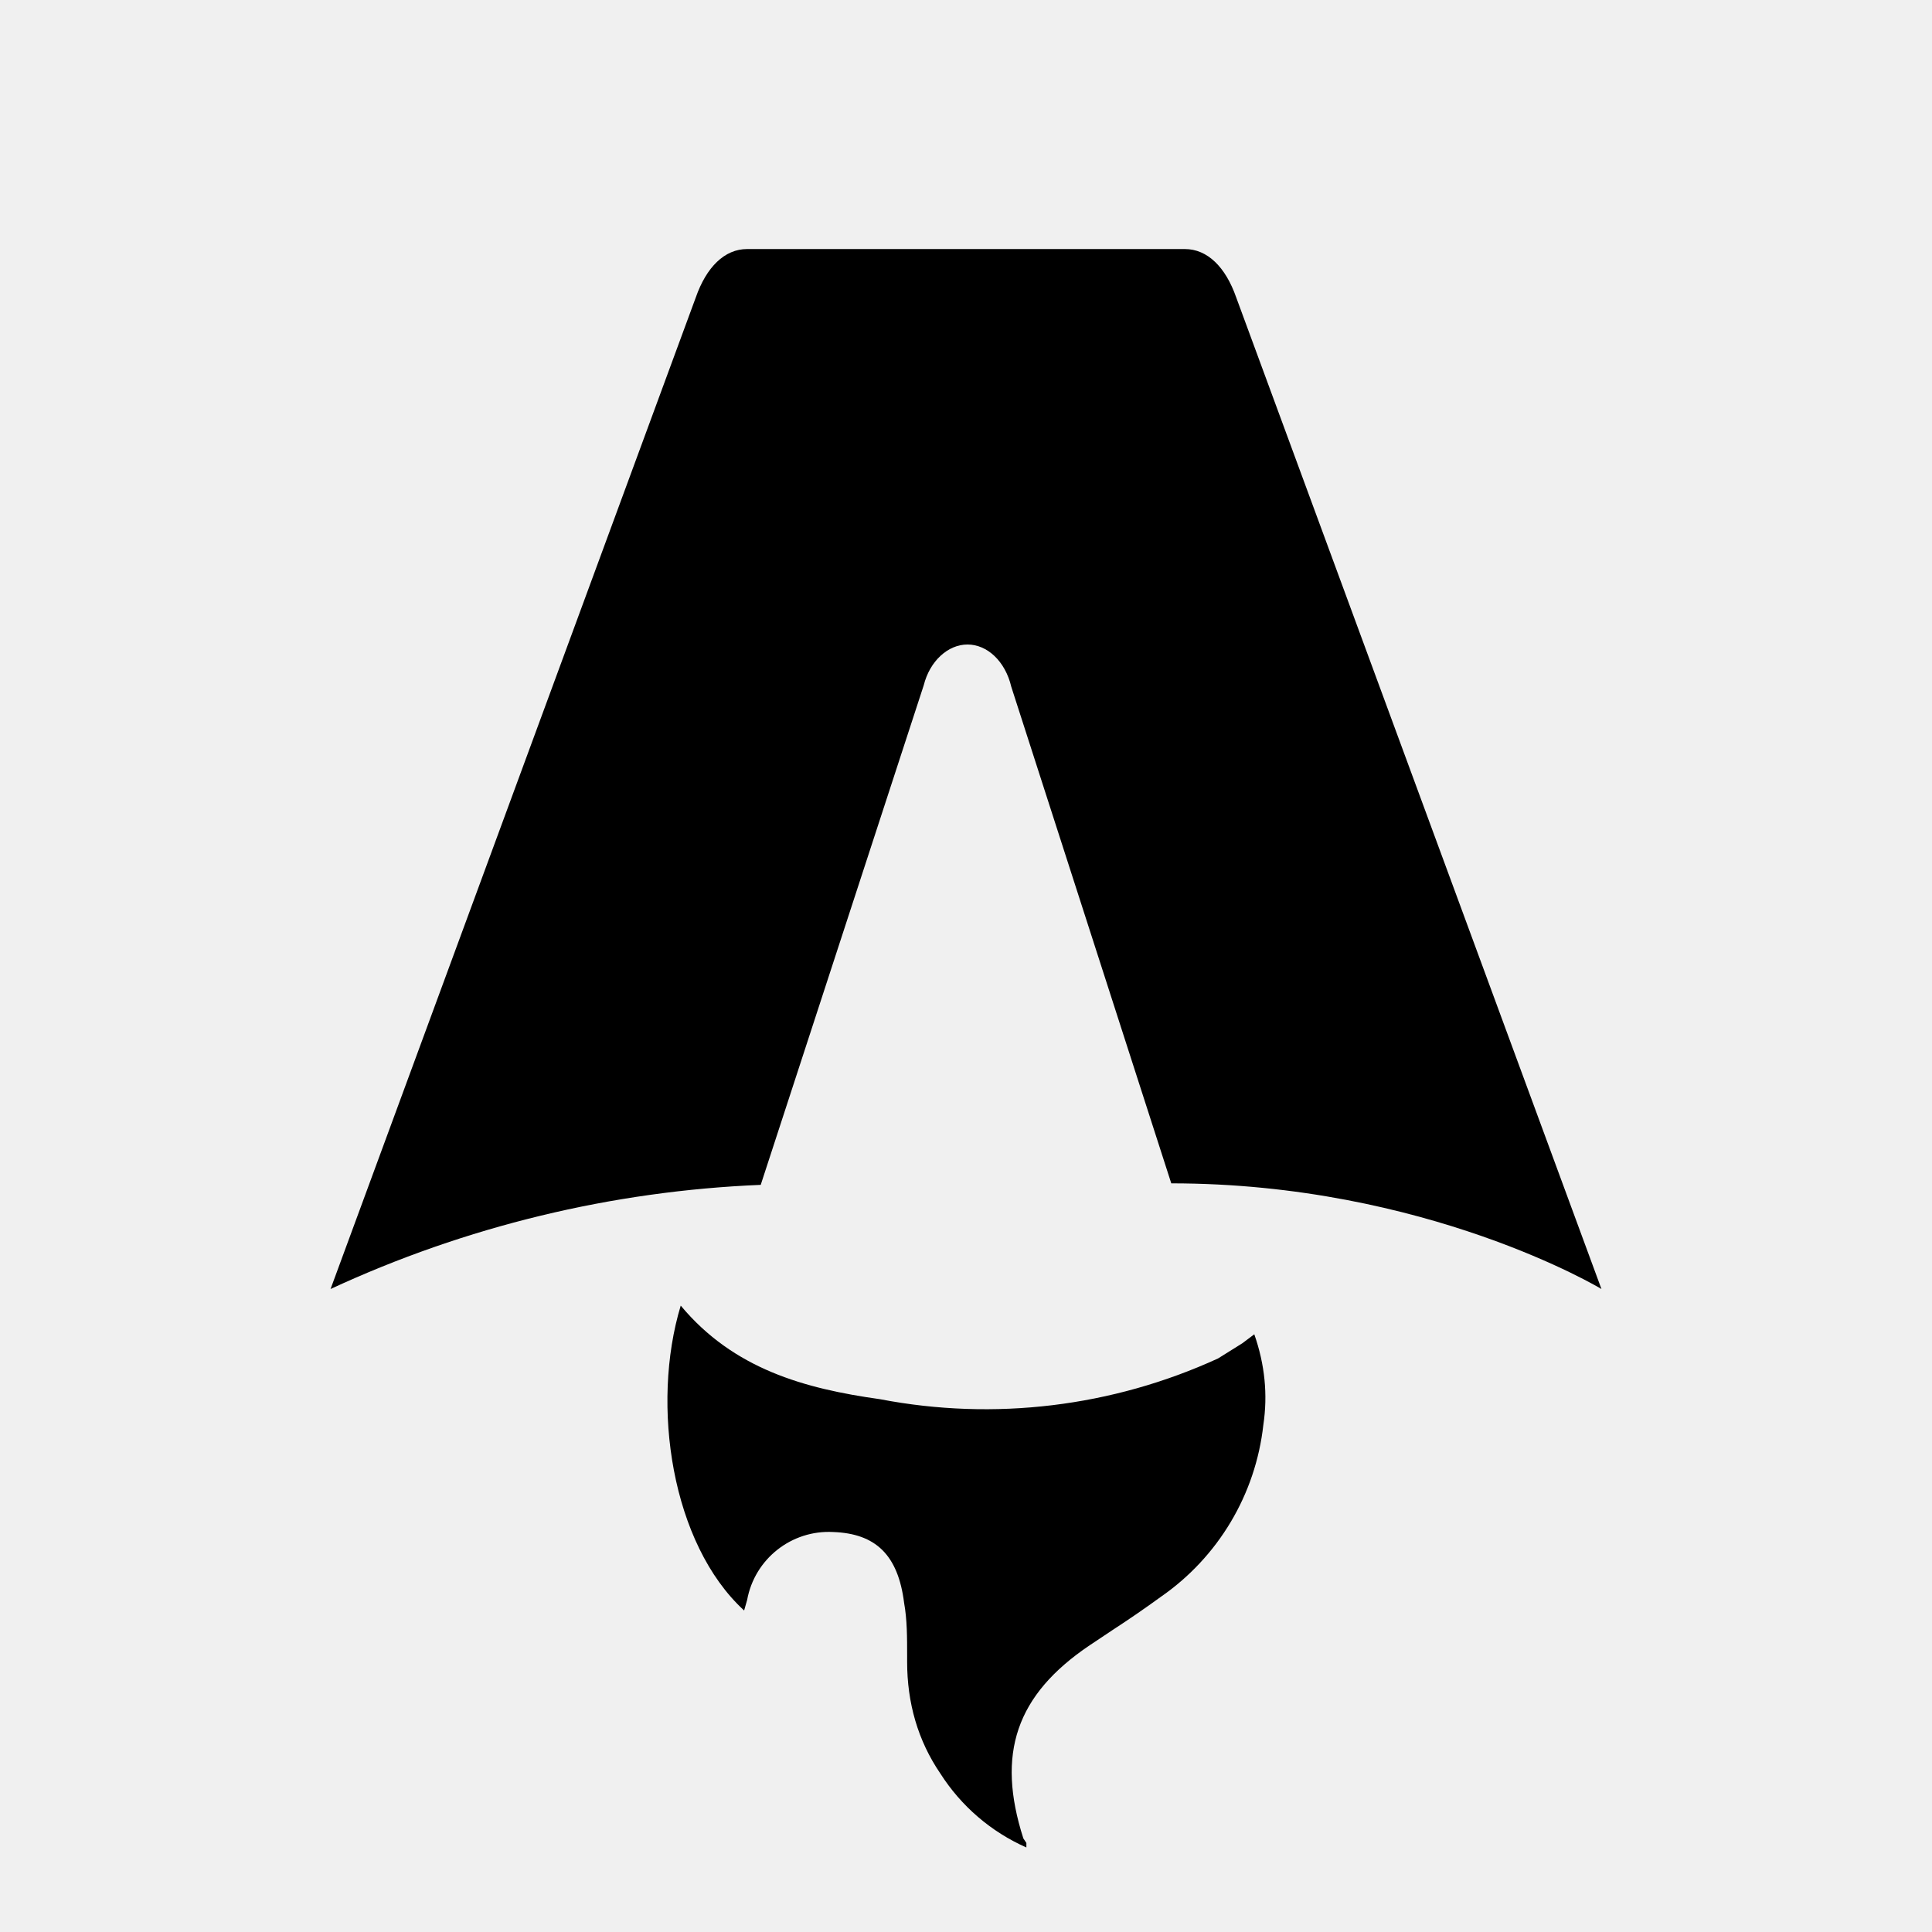
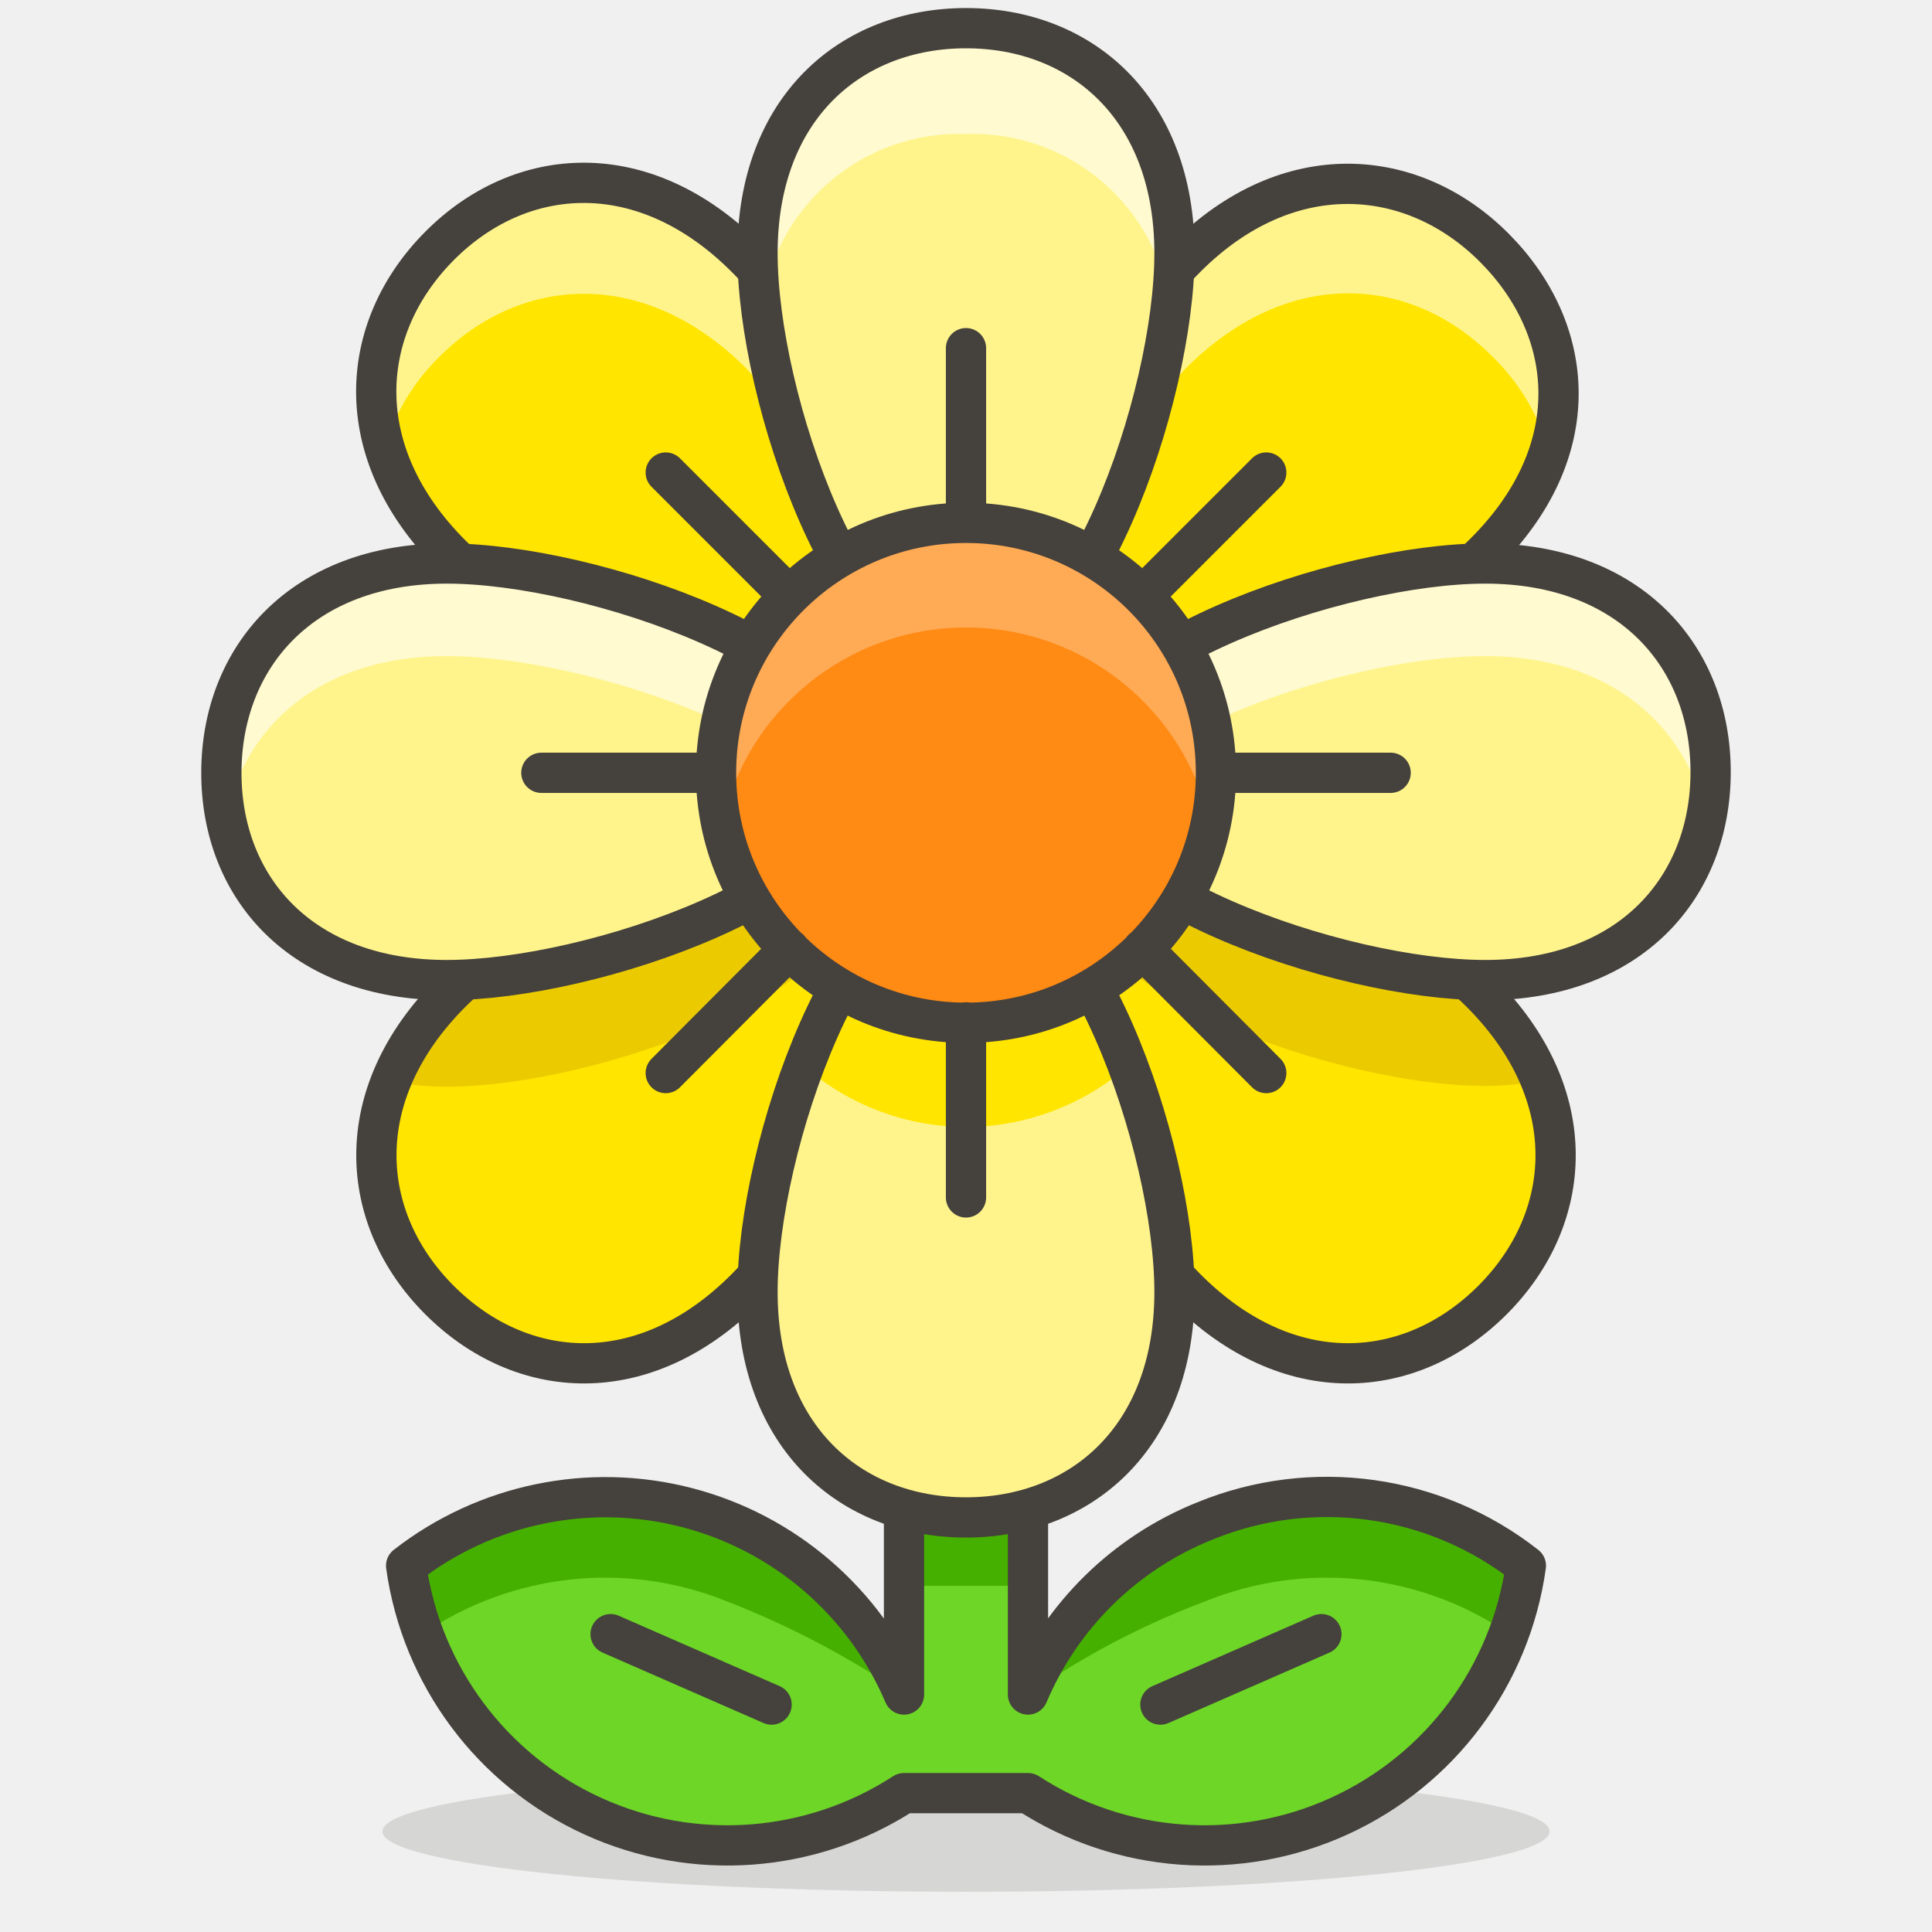
- <svg xmlns="http://www.w3.org/2000/svg" fill="none" viewBox="0 0 128 128">
-   <path d="M50.4 78.5a75.1 75.1 0 0 0-28.5 6.9l24.2-65.7c.7-2 1.9-3.2 3.4-3.2h29c1.5 0 2.7 1.2 3.4 3.2l24.2 65.7s-11.6-7-28.5-7L67 45.5c-.4-1.7-1.6-2.8-2.9-2.8-1.3 0-2.5 1.1-2.9 2.7L50.4 78.5Zm-1.1 28.2Zm-4.2-20.2c-2 6.6-.6 15.8 4.2 20.2a17.5 17.5 0 0 1 .2-.7 5.5 5.5 0 0 1 5.7-4.5c2.8.1 4.3 1.5 4.7 4.7.2 1.1.2 2.3.2 3.5v.4c0 2.7.7 5.2 2.2 7.4a13 13 0 0 0 5.7 4.9v-.3l-.2-.3c-1.8-5.6-.5-9.5 4.4-12.8l1.5-1a73 73 0 0 0 3.2-2.2 16 16 0 0 0 6.8-11.4c.3-2 .1-4-.6-6l-.8.6-1.6 1a37 37 0 0 1-22.4 2.7c-5-.7-9.7-2-13.2-6.2Z" />
-   <style>
-         path { fill: #000; }
-         @media (prefers-color-scheme: dark) {
-             path { fill: #FFF; }
-         }
-     </style>
+ <svg xmlns="http://www.w3.org/2000/svg" width="undefined" height="undefined" viewBox="0 0 48 48">
+   <path fill="#45413c" d="M9.5 45.5a14.5 1.5 0 1 0 29 0a14.5 1.5 0 1 0-29 0Z" opacity=".15" />
+   <path fill="#6dd627" d="M29.93 37.79a8 8 0 0 0-4.39 4.31v-7.86h-3.08v7.86a8.06 8.06 0 0 0-12.37-3.2a8.06 8.06 0 0 0 12.37 5.65h3.08a8.06 8.06 0 0 0 12.37-5.65a8 8 0 0 0-7.98-1.11Z" />
+   <path fill="#46b000" d="M25.54 42.1a20 20 0 0 1 4.39-2.31a8.05 8.05 0 0 1 7.56.8a8 8 0 0 0 .42-1.69a8.06 8.06 0 0 0-12.37 3.2Zm-3.08-7.86h3.08v5.16h-3.08zm-4.39 5.55a21.8 21.8 0 0 1 4.39 2.31a8.06 8.06 0 0 0-12.37-3.2a8 8 0 0 0 .42 1.69a8.05 8.05 0 0 1 7.56-.8Z" />
+   <path fill="none" stroke="#45413c" stroke-linecap="round" stroke-linejoin="round" d="M29.93 37.79a8 8 0 0 0-4.39 4.31v-7.86h-3.08v7.86a8.06 8.06 0 0 0-12.37-3.2a8.06 8.06 0 0 0 12.37 5.65h3.08a8.06 8.06 0 0 0 12.37-5.65a8 8 0 0 0-7.98-1.11Z" />
+   <path fill="#ffe500" d="M18.54 6.41c2.55 2.55 5.64 8.92 3.62 11s-8.39-1.07-10.95-3.63s-2.31-5.64-.29-7.67s5.08-2.25 7.62.3Zm18.25 18.25C34.23 22.11 27.86 19 25.84 21s1.07 8.43 3.62 11s5.6 2.32 7.62.3s2.26-5.09-.29-7.64Z" />
+   <path fill="#ebcb00" d="M38.28 26.85a6.57 6.57 0 0 0-1.49-2.19c-2.15-2.15-7-4.67-9.69-4.22a2.28 2.28 0 0 0-.5 1.36c0 2.86 6.69 5.18 10.3 5.18a7.52 7.52 0 0 0 1.38-.13Z" />
+   <path fill="#ffe500" d="M11.21 24.66c2.56-2.55 8.93-5.65 11-3.62S21.09 29.43 18.54 32s-5.6 2.32-7.62.3s-2.26-5.09.29-7.64Z" />
+   <path fill="#ebcb00" d="M11.1 27c3.61 0 10.3-2.32 10.3-5.18a2.28 2.28 0 0 0-.5-1.36c-2.69-.45-7.54 2.07-9.69 4.22a6.57 6.57 0 0 0-1.49 2.19a7.52 7.52 0 0 0 1.38.13Z" />
+   <path fill="none" stroke="#45413c" stroke-linecap="round" stroke-linejoin="round" d="M36.79 24.66C34.23 22.11 27.86 19 25.84 21s1.07 8.43 3.62 11s5.6 2.32 7.62.3s2.26-5.09-.29-7.64Zm-25.58 0c2.56-2.55 8.93-5.65 11-3.62S21.09 29.43 18.54 32s-5.6 2.32-7.62.3s-2.26-5.09.29-7.64Z" />
+   <path fill="#ffe500" d="M29.46 6.41c-2.55 2.55-5.64 8.92-3.62 11s8.39-1.07 11-3.63s2.31-5.59.29-7.62s-5.13-2.3-7.67.25Z" />
+   <path fill="#fff48c" d="M10.92 8.86c2-2 5.06-2.26 7.62.29a17.65 17.65 0 0 1 4.08 7.47c.94-2.54-1.79-7.92-4.08-10.21c-2.56-2.55-5.6-2.32-7.62-.3a4.92 4.92 0 0 0-1.36 5a5.23 5.23 0 0 1 1.36-2.25Zm18.54.29c2.56-2.55 5.6-2.32 7.62-.29a5.23 5.23 0 0 1 1.36 2.22a4.92 4.92 0 0 0-1.36-5c-2-2-5.06-2.25-7.62.3c-2.29 2.29-5 7.67-4.08 10.21a17.65 17.65 0 0 1 4.08-7.44Z" />
+   <path fill="none" stroke="#45413c" stroke-linecap="round" stroke-linejoin="round" d="M18.54 6.41c2.55 2.55 5.64 8.92 3.62 11s-8.39-1.07-10.95-3.63s-2.31-5.64-.29-7.67s5.08-2.25 7.62.3Zm10.92 0c-2.55 2.55-5.64 8.92-3.62 11s8.39-1.07 11-3.63s2.31-5.59.29-7.62s-5.13-2.3-7.67.25Z" />
+   <path fill="#fff48c" d="M29.18 6.29c0 3.61-2.32 10.3-5.18 10.3s-5.18-6.69-5.18-10.3S21.14.7 24 .7s5.18 1.98 5.18 5.59Z" />
+   <path fill="#fffacf" d="M24 3.33a4.94 4.94 0 0 1 5.08 4.37a12.12 12.12 0 0 0 .1-1.41C29.18 2.68 26.86.7 24 .7s-5.18 2-5.18 5.59a12.12 12.12 0 0 0 .1 1.41A4.94 4.94 0 0 1 24 3.33Z" />
+   <path fill="none" stroke="#45413c" stroke-linecap="round" stroke-linejoin="round" d="M29.18 6.29c0 3.61-2.32 10.3-5.18 10.3s-5.18-6.69-5.18-10.3S21.14.7 24 .7s5.18 1.98 5.18 5.59Z" />
+   <path fill="#fff48c" d="M29.18 32.1c0-3.61-2.32-10.3-5.18-10.3s-5.18 6.69-5.18 10.3s2.32 5.6 5.18 5.6s5.18-1.99 5.18-5.6Z" />
+   <path fill="#ffe500" d="M24 28a6.16 6.16 0 0 0 4-1.49c-1-2.54-2.4-4.71-4-4.71s-3.08 2.2-4 4.71A6.16 6.16 0 0 0 24 28Z" />
+   <path fill="none" stroke="#45413c" stroke-linecap="round" stroke-linejoin="round" d="M29.18 32.1c0-3.61-2.32-10.3-5.18-10.3s-5.18 6.69-5.18 10.3s2.32 5.6 5.18 5.6s5.18-1.99 5.18-5.6Z" />
+   <path fill="#fff48c" d="M11.1 14c3.61 0 10.3 2.32 10.3 5.18s-6.69 5.17-10.3 5.17s-5.6-2.29-5.6-5.15S7.49 14 11.1 14Zm25.8 0c-3.61 0-10.3 2.32-10.3 5.18s6.69 5.17 10.3 5.17s5.6-2.31 5.6-5.17S40.51 14 36.9 14Z" />
+   <path fill="#fffacf" d="M11.1 16.3c3.11 0 8.52 1.73 10 4a2.23 2.23 0 0 0 .35-1.14c0-2.86-6.69-5.18-10.3-5.18S5.5 16.34 5.5 19.2a6.12 6.12 0 0 0 .11 1.14C6.08 18 8 16.3 11.1 16.3Zm25.8 0c3.12 0 5 1.73 5.49 4a6.12 6.12 0 0 0 .11-1.14c0-2.86-2-5.18-5.6-5.18s-10.3 2.36-10.3 5.22a2.23 2.23 0 0 0 .4 1.14c1.38-2.34 6.79-4.04 9.9-4.04Z" />
+   <path fill="none" stroke="#45413c" stroke-linecap="round" stroke-linejoin="round" d="M11.1 14c3.61 0 10.3 2.32 10.3 5.18s-6.69 5.17-10.3 5.17s-5.6-2.29-5.6-5.15S7.49 14 11.1 14Zm25.8 0c-3.61 0-10.3 2.32-10.3 5.18s6.69 5.17 10.3 5.17s5.6-2.31 5.6-5.17S40.51 14 36.9 14Z" />
+   <path fill="#ff8a14" d="M17.79 19.2a6.21 6.21 0 1 0 12.42 0a6.21 6.21 0 1 0-12.42 0Z" />
+   <path fill="#ffaa54" d="M24 15.59a6.21 6.21 0 0 1 6.07 4.91a6.21 6.21 0 1 0-12.14 0A6.21 6.21 0 0 1 24 15.59Z" />
+   <path fill="none" stroke="#45413c" stroke-linecap="round" stroke-linejoin="round" d="M17.79 19.2a6.21 6.21 0 1 0 12.42 0a6.21 6.21 0 1 0-12.42 0Zm11.04 23.15l4-1.75m-13.66 1.75l-4-1.75M24 12.99V8.65m0 21.1V25.4m-4.39-10.59l-3.07-3.07m14.92 14.92l-3.07-3.08m-10.6-4.38h-4.34m21.1 0h-4.34m-10.6 4.38l-3.07 3.08m14.92-14.92l-3.07 3.07" />
</svg>
